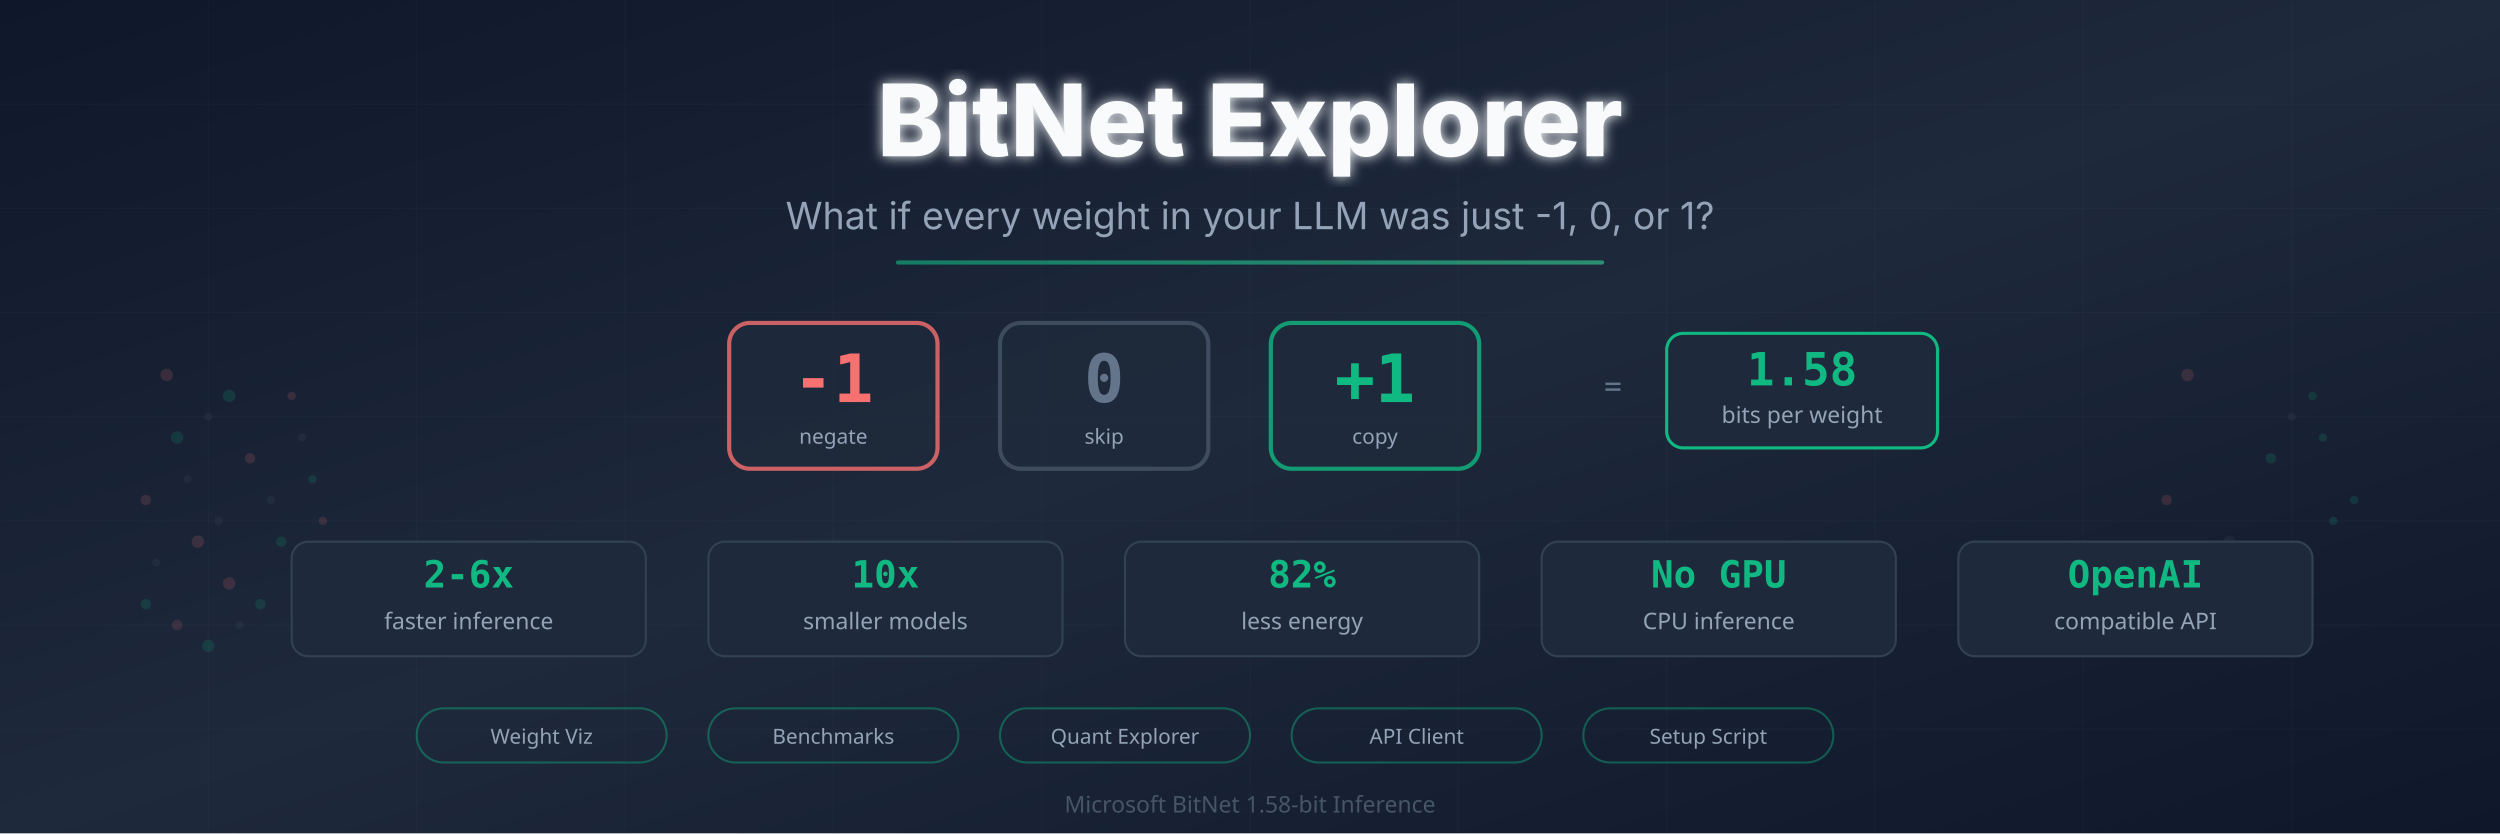
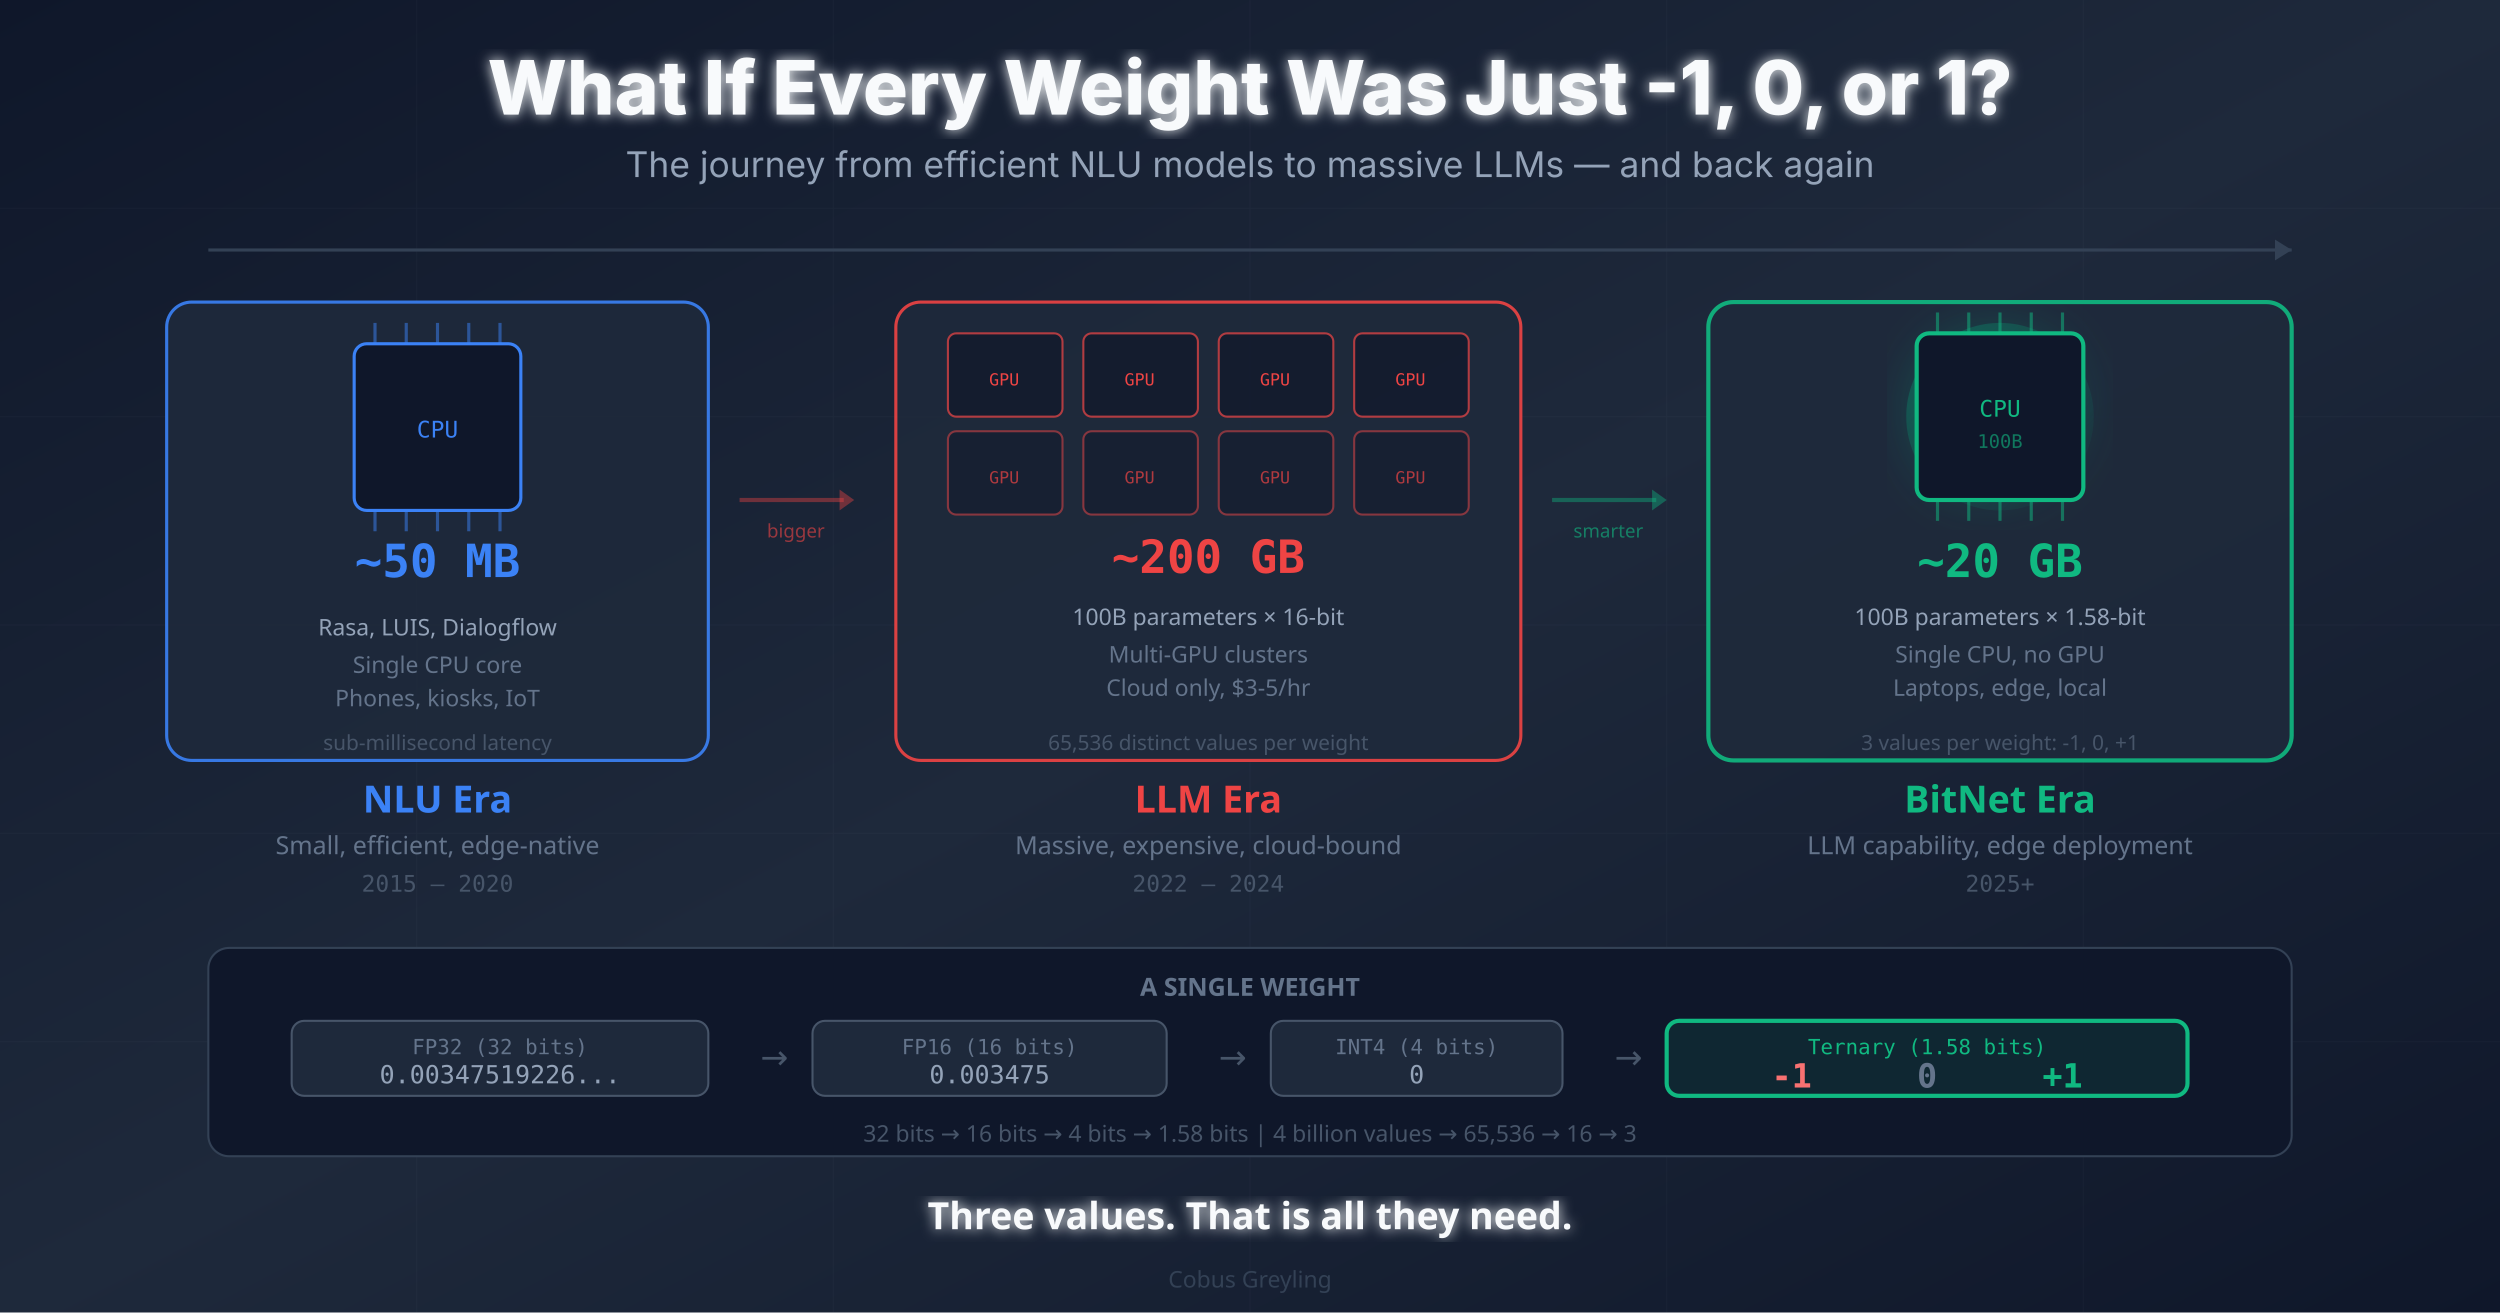
- <svg xmlns="http://www.w3.org/2000/svg" viewBox="0 0 1200 400">
+ <svg xmlns="http://www.w3.org/2000/svg" viewBox="0 0 1200 630">
  <defs>
    <linearGradient id="bg" x1="0%" y1="0%" x2="100%" y2="100%">
      <stop offset="0%" style="stop-color:#0f172a" />
      <stop offset="50%" style="stop-color:#1e293b" />
      <stop offset="100%" style="stop-color:#0f172a" />
    </linearGradient>
    <linearGradient id="green" x1="0%" y1="0%" x2="100%" y2="0%">
      <stop offset="0%" style="stop-color:#10b981" />
      <stop offset="100%" style="stop-color:#34d399" />
    </linearGradient>
+     <linearGradient id="red" x1="0%" y1="0%" x2="100%" y2="0%">
+       <stop offset="0%" style="stop-color:#ef4444" />
+       <stop offset="100%" style="stop-color:#f87171" />
+     </linearGradient>
+     <linearGradient id="glow-green" x1="0%" y1="0%" x2="100%" y2="100%">
+       <stop offset="0%" style="stop-color:#10b981;stop-opacity:0.3" />
+       <stop offset="100%" style="stop-color:#10b981;stop-opacity:0" />
+     </linearGradient>
    <filter id="glow">
      <feGaussianBlur stdDeviation="3" result="blur" />
      <feMerge>
        <feMergeNode in="blur" />
        <feMergeNode in="SourceGraphic" />
      </feMerge>
    </filter>
-     <filter id="softglow">
-       <feGaussianBlur stdDeviation="6" result="blur" />
+     <filter id="bigglow">
+       <feGaussianBlur stdDeviation="12" result="blur" />
      <feMerge>
        <feMergeNode in="blur" />
        <feMergeNode in="SourceGraphic" />
      </feMerge>
    </filter>
  </defs>
-   <rect width="1200" height="400" fill="url(#bg)" />
+   <rect width="1200" height="630" fill="url(#bg)" />
  <g opacity="0.04" stroke="#94a3b8" stroke-width="0.5">
-     <line x1="0" y1="50" x2="1200" y2="50" />
    <line x1="0" y1="100" x2="1200" y2="100" />
-     <line x1="0" y1="150" x2="1200" y2="150" />
    <line x1="0" y1="200" x2="1200" y2="200" />
-     <line x1="0" y1="250" x2="1200" y2="250" />
    <line x1="0" y1="300" x2="1200" y2="300" />
-     <line x1="0" y1="350" x2="1200" y2="350" />
-     <line x1="100" y1="0" x2="100" y2="400" />
-     <line x1="200" y1="0" x2="200" y2="400" />
-     <line x1="300" y1="0" x2="300" y2="400" />
-     <line x1="400" y1="0" x2="400" y2="400" />
-     <line x1="500" y1="0" x2="500" y2="400" />
-     <line x1="600" y1="0" x2="600" y2="400" />
-     <line x1="700" y1="0" x2="700" y2="400" />
-     <line x1="800" y1="0" x2="800" y2="400" />
-     <line x1="900" y1="0" x2="900" y2="400" />
-     <line x1="1000" y1="0" x2="1000" y2="400" />
-     <line x1="1100" y1="0" x2="1100" y2="400" />
+     <line x1="0" y1="400" x2="1200" y2="400" />
+     <line x1="0" y1="500" x2="1200" y2="500" />
+     <line x1="200" y1="0" x2="200" y2="630" />
+     <line x1="400" y1="0" x2="400" y2="630" />
+     <line x1="600" y1="0" x2="600" y2="630" />
+     <line x1="800" y1="0" x2="800" y2="630" />
+     <line x1="1000" y1="0" x2="1000" y2="630" />
  </g>
-   <g opacity="0.15">
-     <circle cx="80" cy="180" r="3" fill="#f87171" />
-     <circle cx="120" cy="220" r="2.5" fill="#f87171" />
-     <circle cx="95" cy="260" r="3" fill="#f87171" />
-     <circle cx="140" cy="190" r="2" fill="#f87171" />
-     <circle cx="70" cy="240" r="2.5" fill="#f87171" />
-     <circle cx="110" cy="280" r="3" fill="#f87171" />
-     <circle cx="155" cy="250" r="2" fill="#f87171" />
-     <circle cx="85" cy="300" r="2.5" fill="#f87171" />
-     <circle cx="100" cy="200" r="2" fill="#475569" />
-     <circle cx="130" cy="240" r="2" fill="#475569" />
-     <circle cx="75" cy="270" r="2" fill="#475569" />
-     <circle cx="145" cy="210" r="2" fill="#475569" />
-     <circle cx="115" cy="300" r="2" fill="#475569" />
-     <circle cx="90" cy="230" r="2" fill="#475569" />
-     <circle cx="160" cy="270" r="2" fill="#475569" />
-     <circle cx="105" cy="250" r="2" fill="#475569" />
-     <circle cx="110" cy="190" r="3" fill="#10b981" />
-     <circle cx="135" cy="260" r="2.5" fill="#10b981" />
-     <circle cx="85" cy="210" r="3" fill="#10b981" />
-     <circle cx="150" cy="230" r="2" fill="#10b981" />
-     <circle cx="125" cy="290" r="2.5" fill="#10b981" />
-     <circle cx="100" cy="310" r="3" fill="#10b981" />
-     <circle cx="145" cy="280" r="2" fill="#10b981" />
-     <circle cx="70" cy="290" r="2.5" fill="#10b981" />
+   <text x="600" y="55" font-family="system-ui, -apple-system, sans-serif" font-size="36" font-weight="800" fill="#f8fafc" text-anchor="middle" filter="url(#glow)">What If Every Weight Was Just -1, 0, or 1?</text>
+   <text x="600" y="85" font-family="system-ui, -apple-system, sans-serif" font-size="17" fill="#94a3b8" text-anchor="middle">The journey from efficient NLU models to massive LLMs — and back again</text>
+   <line x1="100" y1="120" x2="1100" y2="120" stroke="#334155" stroke-width="1.5" />
+   <polygon points="1100,120 1092,115 1092,125" fill="#334155" />
+   <g transform="translate(80, 145)">
+     <rect width="260" height="220" rx="12" fill="#1e293b" stroke="#3b82f6" stroke-width="1.5" opacity="0.9" />
+     <rect x="90" y="20" width="80" height="80" rx="6" fill="#0f172a" stroke="#3b82f6" stroke-width="1.5" />
+     <line x1="100" y1="20" x2="100" y2="10" stroke="#3b82f6" stroke-width="1.5" opacity="0.5" />
+     <line x1="115" y1="20" x2="115" y2="10" stroke="#3b82f6" stroke-width="1.5" opacity="0.5" />
+     <line x1="130" y1="20" x2="130" y2="10" stroke="#3b82f6" stroke-width="1.5" opacity="0.5" />
+     <line x1="145" y1="20" x2="145" y2="10" stroke="#3b82f6" stroke-width="1.5" opacity="0.5" />
+     <line x1="160" y1="20" x2="160" y2="10" stroke="#3b82f6" stroke-width="1.5" opacity="0.5" />
+     <line x1="100" y1="100" x2="100" y2="110" stroke="#3b82f6" stroke-width="1.5" opacity="0.5" />
+     <line x1="115" y1="100" x2="115" y2="110" stroke="#3b82f6" stroke-width="1.5" opacity="0.5" />
+     <line x1="130" y1="100" x2="130" y2="110" stroke="#3b82f6" stroke-width="1.5" opacity="0.5" />
+     <line x1="145" y1="100" x2="145" y2="110" stroke="#3b82f6" stroke-width="1.5" opacity="0.5" />
+     <line x1="160" y1="100" x2="160" y2="110" stroke="#3b82f6" stroke-width="1.5" opacity="0.5" />
+     <text x="130" y="65" font-family="monospace" font-size="11" fill="#3b82f6" text-anchor="middle">CPU</text>
+     <text x="130" y="132" font-family="monospace" font-size="22" font-weight="700" fill="#3b82f6" text-anchor="middle">~50 MB</text>
+     <text x="130" y="160" font-family="system-ui, sans-serif" font-size="11" fill="#94a3b8" text-anchor="middle">Rasa, LUIS, Dialogflow</text>
+     <text x="130" y="178" font-family="system-ui, sans-serif" font-size="11" fill="#64748b" text-anchor="middle">Single CPU core</text>
+     <text x="130" y="194" font-family="system-ui, sans-serif" font-size="11" fill="#64748b" text-anchor="middle">Phones, kiosks, IoT</text>
+     <text x="130" y="215" font-family="system-ui, sans-serif" font-size="10" fill="#475569" text-anchor="middle">sub-millisecond latency</text>
  </g>
-   <g opacity="0.15">
-     <circle cx="1050" cy="180" r="3" fill="#f87171" />
-     <circle cx="1090" cy="220" r="2.5" fill="#10b981" />
-     <circle cx="1070" cy="260" r="3" fill="#475569" />
-     <circle cx="1110" cy="190" r="2" fill="#10b981" />
-     <circle cx="1040" cy="240" r="2.5" fill="#f87171" />
-     <circle cx="1080" cy="280" r="3" fill="#475569" />
-     <circle cx="1120" cy="250" r="2" fill="#10b981" />
-     <circle cx="1060" cy="300" r="2.5" fill="#f87171" />
-     <circle cx="1100" cy="200" r="2" fill="#475569" />
-     <circle cx="1130" cy="240" r="2" fill="#10b981" />
-     <circle cx="1045" cy="270" r="2" fill="#f87171" />
-     <circle cx="1115" cy="210" r="2" fill="#10b981" />
+   <text x="210" y="390" font-family="system-ui, sans-serif" font-size="18" font-weight="700" fill="#3b82f6" text-anchor="middle">NLU Era</text>
+   <text x="210" y="410" font-family="system-ui, sans-serif" font-size="12" fill="#64748b" text-anchor="middle">Small, efficient, edge-native</text>
+   <text x="210" y="428" font-family="monospace" font-size="11" fill="#475569" text-anchor="middle">2015 — 2020</text>
+   <g transform="translate(355, 240)">
+     <line x1="0" y1="0" x2="50" y2="0" stroke="#ef4444" stroke-width="2" opacity="0.4" />
+     <polygon points="55,0 48,-5 48,5" fill="#ef4444" opacity="0.4" />
+     <text x="27" y="18" font-family="system-ui, sans-serif" font-size="9" fill="#ef4444" text-anchor="middle" opacity="0.6">bigger</text>
  </g>
-   <text x="600" y="75" font-family="system-ui, -apple-system, sans-serif" font-size="48" font-weight="800" fill="#f8fafc" text-anchor="middle" filter="url(#glow)">BitNet Explorer</text>
-   <text x="600" y="110" font-family="system-ui, -apple-system, sans-serif" font-size="18" fill="#94a3b8" text-anchor="middle">What if every weight in your LLM was just -1, 0, or 1?</text>
-   <rect x="430" y="125" width="340" height="2" rx="1" fill="url(#green)" opacity="0.6" />
-   <g transform="translate(350, 155)">
-     <rect width="100" height="70" rx="10" fill="#1e293b" stroke="#f87171" stroke-width="2" opacity="0.8" />
-     <text x="50" y="38" font-family="monospace" font-size="32" font-weight="700" fill="#f87171" text-anchor="middle">-1</text>
-     <text x="50" y="58" font-family="system-ui, sans-serif" font-size="10" fill="#94a3b8" text-anchor="middle">negate</text>
+   <g transform="translate(430, 145)">
+     <rect width="300" height="220" rx="12" fill="#1e293b" stroke="#ef4444" stroke-width="1.5" opacity="0.9" />
+     <rect x="25" y="15" width="55" height="40" rx="4" fill="#0f172a" stroke="#ef4444" stroke-width="1" opacity="0.7" />
+     <text x="52" y="40" font-family="monospace" font-size="8" fill="#ef4444" text-anchor="middle">GPU</text>
+     <rect x="90" y="15" width="55" height="40" rx="4" fill="#0f172a" stroke="#ef4444" stroke-width="1" opacity="0.7" />
+     <text x="117" y="40" font-family="monospace" font-size="8" fill="#ef4444" text-anchor="middle">GPU</text>
+     <rect x="155" y="15" width="55" height="40" rx="4" fill="#0f172a" stroke="#ef4444" stroke-width="1" opacity="0.7" />
+     <text x="182" y="40" font-family="monospace" font-size="8" fill="#ef4444" text-anchor="middle">GPU</text>
+     <rect x="220" y="15" width="55" height="40" rx="4" fill="#0f172a" stroke="#ef4444" stroke-width="1" opacity="0.7" />
+     <text x="247" y="40" font-family="monospace" font-size="8" fill="#ef4444" text-anchor="middle">GPU</text>
+     <rect x="25" y="62" width="55" height="40" rx="4" fill="#0f172a" stroke="#ef4444" stroke-width="1" opacity="0.5" />
+     <text x="52" y="87" font-family="monospace" font-size="8" fill="#ef4444" text-anchor="middle" opacity="0.7">GPU</text>
+     <rect x="90" y="62" width="55" height="40" rx="4" fill="#0f172a" stroke="#ef4444" stroke-width="1" opacity="0.5" />
+     <text x="117" y="87" font-family="monospace" font-size="8" fill="#ef4444" text-anchor="middle" opacity="0.7">GPU</text>
+     <rect x="155" y="62" width="55" height="40" rx="4" fill="#0f172a" stroke="#ef4444" stroke-width="1" opacity="0.5" />
+     <text x="182" y="87" font-family="monospace" font-size="8" fill="#ef4444" text-anchor="middle" opacity="0.7">GPU</text>
+     <rect x="220" y="62" width="55" height="40" rx="4" fill="#0f172a" stroke="#ef4444" stroke-width="1" opacity="0.5" />
+     <text x="247" y="87" font-family="monospace" font-size="8" fill="#ef4444" text-anchor="middle" opacity="0.7">GPU</text>
+     <text x="150" y="130" font-family="monospace" font-size="22" font-weight="700" fill="#ef4444" text-anchor="middle">~200 GB</text>
+     <text x="150" y="155" font-family="system-ui, sans-serif" font-size="11" fill="#94a3b8" text-anchor="middle">100B parameters × 16-bit</text>
+     <text x="150" y="173" font-family="system-ui, sans-serif" font-size="11" fill="#64748b" text-anchor="middle">Multi-GPU clusters</text>
+     <text x="150" y="189" font-family="system-ui, sans-serif" font-size="11" fill="#64748b" text-anchor="middle">Cloud only, $3-5/hr</text>
+     <text x="150" y="215" font-family="system-ui, sans-serif" font-size="10" fill="#475569" text-anchor="middle">65,536 distinct values per weight</text>
  </g>
-   <g transform="translate(480, 155)">
-     <rect width="100" height="70" rx="10" fill="#1e293b" stroke="#475569" stroke-width="2" opacity="0.8" />
-     <text x="50" y="38" font-family="monospace" font-size="32" font-weight="700" fill="#64748b" text-anchor="middle">0</text>
-     <text x="50" y="58" font-family="system-ui, sans-serif" font-size="10" fill="#94a3b8" text-anchor="middle">skip</text>
+   <text x="580" y="390" font-family="system-ui, sans-serif" font-size="18" font-weight="700" fill="#ef4444" text-anchor="middle">LLM Era</text>
+   <text x="580" y="410" font-family="system-ui, sans-serif" font-size="12" fill="#64748b" text-anchor="middle">Massive, expensive, cloud-bound</text>
+   <text x="580" y="428" font-family="monospace" font-size="11" fill="#475569" text-anchor="middle">2022 — 2024</text>
+   <g transform="translate(745, 240)">
+     <line x1="0" y1="0" x2="50" y2="0" stroke="#10b981" stroke-width="2" opacity="0.4" />
+     <polygon points="55,0 48,-5 48,5" fill="#10b981" opacity="0.4" />
+     <text x="27" y="18" font-family="system-ui, sans-serif" font-size="9" fill="#10b981" text-anchor="middle" opacity="0.6">smarter</text>
  </g>
-   <g transform="translate(610, 155)">
-     <rect width="100" height="70" rx="10" fill="#1e293b" stroke="#10b981" stroke-width="2" opacity="0.8" />
-     <text x="50" y="38" font-family="monospace" font-size="32" font-weight="700" fill="#10b981" text-anchor="middle">+1</text>
-     <text x="50" y="58" font-family="system-ui, sans-serif" font-size="10" fill="#94a3b8" text-anchor="middle">copy</text>
+   <g transform="translate(820, 145)">
+     <rect width="280" height="220" rx="12" fill="#1e293b" stroke="#10b981" stroke-width="2" opacity="0.9" />
+     <circle cx="140" cy="55" r="45" fill="url(#glow-green)" filter="url(#bigglow)" />
+     <rect x="100" y="15" width="80" height="80" rx="6" fill="#0f172a" stroke="#10b981" stroke-width="2" />
+     <line x1="110" y1="15" x2="110" y2="5" stroke="#10b981" stroke-width="1.5" opacity="0.5" />
+     <line x1="125" y1="15" x2="125" y2="5" stroke="#10b981" stroke-width="1.5" opacity="0.5" />
+     <line x1="140" y1="15" x2="140" y2="5" stroke="#10b981" stroke-width="1.5" opacity="0.5" />
+     <line x1="155" y1="15" x2="155" y2="5" stroke="#10b981" stroke-width="1.5" opacity="0.5" />
+     <line x1="170" y1="15" x2="170" y2="5" stroke="#10b981" stroke-width="1.5" opacity="0.5" />
+     <line x1="110" y1="95" x2="110" y2="105" stroke="#10b981" stroke-width="1.5" opacity="0.5" />
+     <line x1="125" y1="95" x2="125" y2="105" stroke="#10b981" stroke-width="1.5" opacity="0.5" />
+     <line x1="140" y1="95" x2="140" y2="105" stroke="#10b981" stroke-width="1.5" opacity="0.5" />
+     <line x1="155" y1="95" x2="155" y2="105" stroke="#10b981" stroke-width="1.5" opacity="0.5" />
+     <line x1="170" y1="95" x2="170" y2="105" stroke="#10b981" stroke-width="1.5" opacity="0.5" />
+     <text x="140" y="55" font-family="monospace" font-size="11" fill="#10b981" text-anchor="middle">CPU</text>
+     <text x="140" y="70" font-family="monospace" font-size="9" fill="#10b981" text-anchor="middle" opacity="0.6">100B</text>
+     <text x="140" y="132" font-family="monospace" font-size="22" font-weight="700" fill="#10b981" text-anchor="middle">~20 GB</text>
+     <text x="140" y="155" font-family="system-ui, sans-serif" font-size="11" fill="#94a3b8" text-anchor="middle">100B parameters × 1.58-bit</text>
+     <text x="140" y="173" font-family="system-ui, sans-serif" font-size="11" fill="#64748b" text-anchor="middle">Single CPU, no GPU</text>
+     <text x="140" y="189" font-family="system-ui, sans-serif" font-size="11" fill="#64748b" text-anchor="middle">Laptops, edge, local</text>
+     <text x="140" y="215" font-family="system-ui, sans-serif" font-size="10" fill="#475569" text-anchor="middle">3 values per weight: -1, 0, +1</text>
  </g>
-   <text x="770" y="190" font-family="monospace" font-size="14" fill="#64748b">=</text>
-   <g transform="translate(800, 160)">
-     <rect width="130" height="55" rx="8" fill="#1e293b" stroke="#10b981" stroke-width="1.5" />
-     <text x="65" y="25" font-family="monospace" font-size="22" font-weight="700" fill="#10b981" text-anchor="middle">1.58</text>
-     <text x="65" y="43" font-family="system-ui, sans-serif" font-size="11" fill="#94a3b8" text-anchor="middle">bits per weight</text>
+   <text x="960" y="390" font-family="system-ui, sans-serif" font-size="18" font-weight="700" fill="#10b981" text-anchor="middle">BitNet Era</text>
+   <text x="960" y="410" font-family="system-ui, sans-serif" font-size="12" fill="#64748b" text-anchor="middle">LLM capability, edge deployment</text>
+   <text x="960" y="428" font-family="monospace" font-size="11" fill="#475569" text-anchor="middle">2025+</text>
+   <rect x="100" y="455" width="1000" height="100" rx="10" fill="#0f172a" stroke="#334155" stroke-width="1" />
+   <text x="600" y="478" font-family="system-ui, sans-serif" font-size="12" font-weight="600" fill="#64748b" text-anchor="middle">A SINGLE WEIGHT</text>
+   <g transform="translate(140, 490)">
+     <rect width="200" height="36" rx="6" fill="#1e293b" stroke="#475569" stroke-width="1" />
+     <text x="100" y="16" font-family="monospace" font-size="10" fill="#64748b" text-anchor="middle">FP32 (32 bits)</text>
+     <text x="100" y="30" font-family="monospace" font-size="12" fill="#94a3b8" text-anchor="middle">0.00347519226...</text>
  </g>
-   <g transform="translate(140, 260)">
-     <rect width="170" height="55" rx="8" fill="#1e293b" stroke="#334155" stroke-width="1" />
-     <text x="85" y="22" font-family="monospace" font-size="18" font-weight="700" fill="#10b981" text-anchor="middle">2-6x</text>
-     <text x="85" y="42" font-family="system-ui, sans-serif" font-size="11" fill="#94a3b8" text-anchor="middle">faster inference</text>
+   <text x="365" y="513" font-family="system-ui, sans-serif" font-size="16" fill="#475569">→</text>
+   <g transform="translate(390, 490)">
+     <rect width="170" height="36" rx="6" fill="#1e293b" stroke="#475569" stroke-width="1" />
+     <text x="85" y="16" font-family="monospace" font-size="10" fill="#64748b" text-anchor="middle">FP16 (16 bits)</text>
+     <text x="85" y="30" font-family="monospace" font-size="12" fill="#94a3b8" text-anchor="middle">0.003475</text>
  </g>
-   <g transform="translate(340, 260)">
-     <rect width="170" height="55" rx="8" fill="#1e293b" stroke="#334155" stroke-width="1" />
-     <text x="85" y="22" font-family="monospace" font-size="18" font-weight="700" fill="#10b981" text-anchor="middle">10x</text>
-     <text x="85" y="42" font-family="system-ui, sans-serif" font-size="11" fill="#94a3b8" text-anchor="middle">smaller models</text>
+   <text x="585" y="513" font-family="system-ui, sans-serif" font-size="16" fill="#475569">→</text>
+   <g transform="translate(610, 490)">
+     <rect width="140" height="36" rx="6" fill="#1e293b" stroke="#475569" stroke-width="1" />
+     <text x="70" y="16" font-family="monospace" font-size="10" fill="#64748b" text-anchor="middle">INT4 (4 bits)</text>
+     <text x="70" y="30" font-family="monospace" font-size="12" fill="#94a3b8" text-anchor="middle">0</text>
  </g>
-   <g transform="translate(540, 260)">
-     <rect width="170" height="55" rx="8" fill="#1e293b" stroke="#334155" stroke-width="1" />
-     <text x="85" y="22" font-family="monospace" font-size="18" font-weight="700" fill="#10b981" text-anchor="middle">82%</text>
-     <text x="85" y="42" font-family="system-ui, sans-serif" font-size="11" fill="#94a3b8" text-anchor="middle">less energy</text>
+   <text x="775" y="513" font-family="system-ui, sans-serif" font-size="16" fill="#475569">→</text>
+   <g transform="translate(800, 490)">
+     <rect width="250" height="36" rx="6" fill="#10b981" fill-opacity="0.1" stroke="#10b981" stroke-width="2" />
+     <text x="125" y="16" font-family="monospace" font-size="10" fill="#10b981" text-anchor="middle">Ternary (1.58 bits)</text>
+     <text x="60" y="32" font-family="monospace" font-size="16" font-weight="700" fill="#f87171" text-anchor="middle">-1</text>
+     <text x="125" y="32" font-family="monospace" font-size="16" font-weight="700" fill="#64748b" text-anchor="middle">0</text>
+     <text x="190" y="32" font-family="monospace" font-size="16" font-weight="700" fill="#10b981" text-anchor="middle">+1</text>
  </g>
-   <g transform="translate(740, 260)">
-     <rect width="170" height="55" rx="8" fill="#1e293b" stroke="#334155" stroke-width="1" />
-     <text x="85" y="22" font-family="monospace" font-size="18" font-weight="700" fill="#10b981" text-anchor="middle">No GPU</text>
-     <text x="85" y="42" font-family="system-ui, sans-serif" font-size="11" fill="#94a3b8" text-anchor="middle">CPU inference</text>
-   </g>
-   <g transform="translate(940, 260)">
-     <rect width="170" height="55" rx="8" fill="#1e293b" stroke="#334155" stroke-width="1" />
-     <text x="85" y="22" font-family="monospace" font-size="18" font-weight="700" fill="#10b981" text-anchor="middle">OpenAI</text>
-     <text x="85" y="42" font-family="system-ui, sans-serif" font-size="11" fill="#94a3b8" text-anchor="middle">compatible API</text>
-   </g>
-   <g transform="translate(200, 340)">
-     <rect width="120" height="26" rx="13" fill="none" stroke="#10b981" stroke-width="1" opacity="0.4" />
-     <text x="60" y="17" font-family="system-ui, sans-serif" font-size="10" fill="#94a3b8" text-anchor="middle">Weight Viz</text>
-   </g>
-   <g transform="translate(340, 340)">
-     <rect width="120" height="26" rx="13" fill="none" stroke="#10b981" stroke-width="1" opacity="0.4" />
-     <text x="60" y="17" font-family="system-ui, sans-serif" font-size="10" fill="#94a3b8" text-anchor="middle">Benchmarks</text>
-   </g>
-   <g transform="translate(480, 340)">
-     <rect width="120" height="26" rx="13" fill="none" stroke="#10b981" stroke-width="1" opacity="0.4" />
-     <text x="60" y="17" font-family="system-ui, sans-serif" font-size="10" fill="#94a3b8" text-anchor="middle">Quant Explorer</text>
-   </g>
-   <g transform="translate(620, 340)">
-     <rect width="120" height="26" rx="13" fill="none" stroke="#10b981" stroke-width="1" opacity="0.4" />
-     <text x="60" y="17" font-family="system-ui, sans-serif" font-size="10" fill="#94a3b8" text-anchor="middle">API Client</text>
-   </g>
-   <g transform="translate(760, 340)">
-     <rect width="120" height="26" rx="13" fill="none" stroke="#10b981" stroke-width="1" opacity="0.4" />
-     <text x="60" y="17" font-family="system-ui, sans-serif" font-size="10" fill="#94a3b8" text-anchor="middle">Setup Script</text>
-   </g>
-   <text x="600" y="390" font-family="system-ui, sans-serif" font-size="11" fill="#475569" text-anchor="middle">Microsoft BitNet 1.58-bit Inference</text>
+   <text x="600" y="548" font-family="system-ui, sans-serif" font-size="11" fill="#475569" text-anchor="middle">32 bits → 16 bits → 4 bits → 1.58 bits  |  4 billion values → 65,536 → 16 → 3</text>
+   <text x="600" y="590" font-family="system-ui, sans-serif" font-size="18" font-weight="700" fill="#f8fafc" text-anchor="middle" filter="url(#glow)">Three values. That is all they need.</text>
+   <text x="600" y="618" font-family="system-ui, sans-serif" font-size="11" fill="#334155" text-anchor="middle">Cobus Greyling</text>
</svg>
